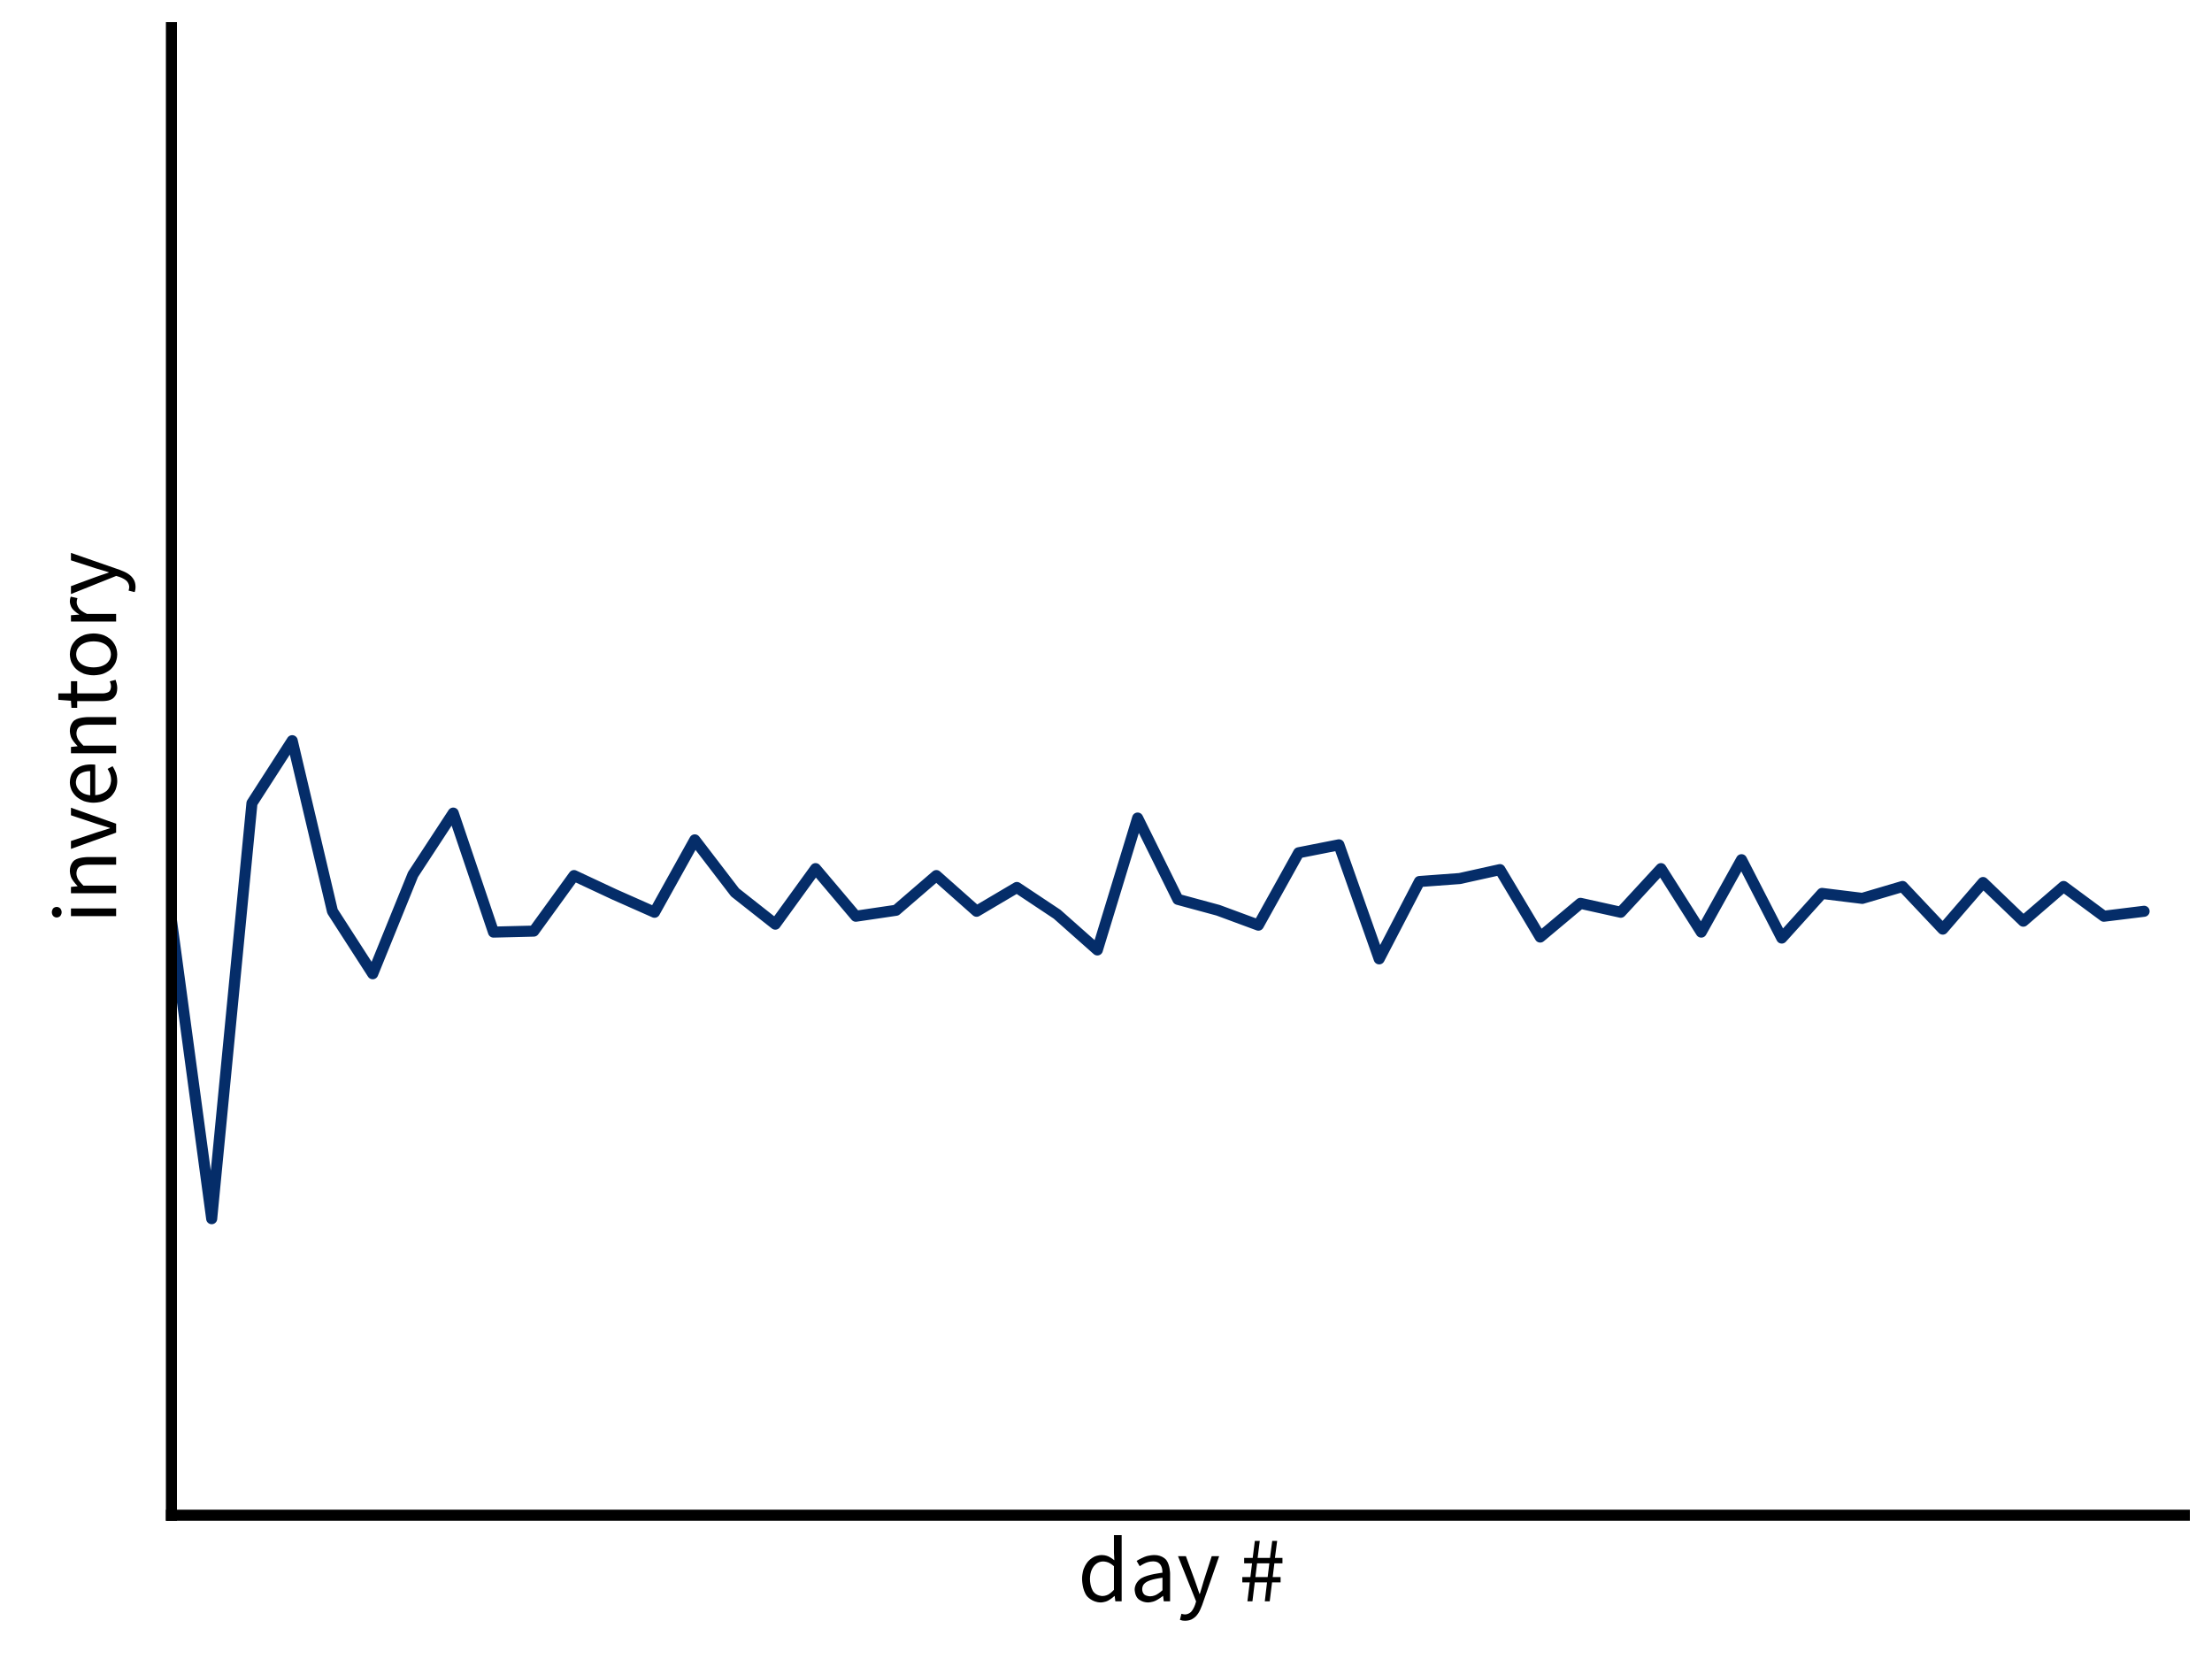
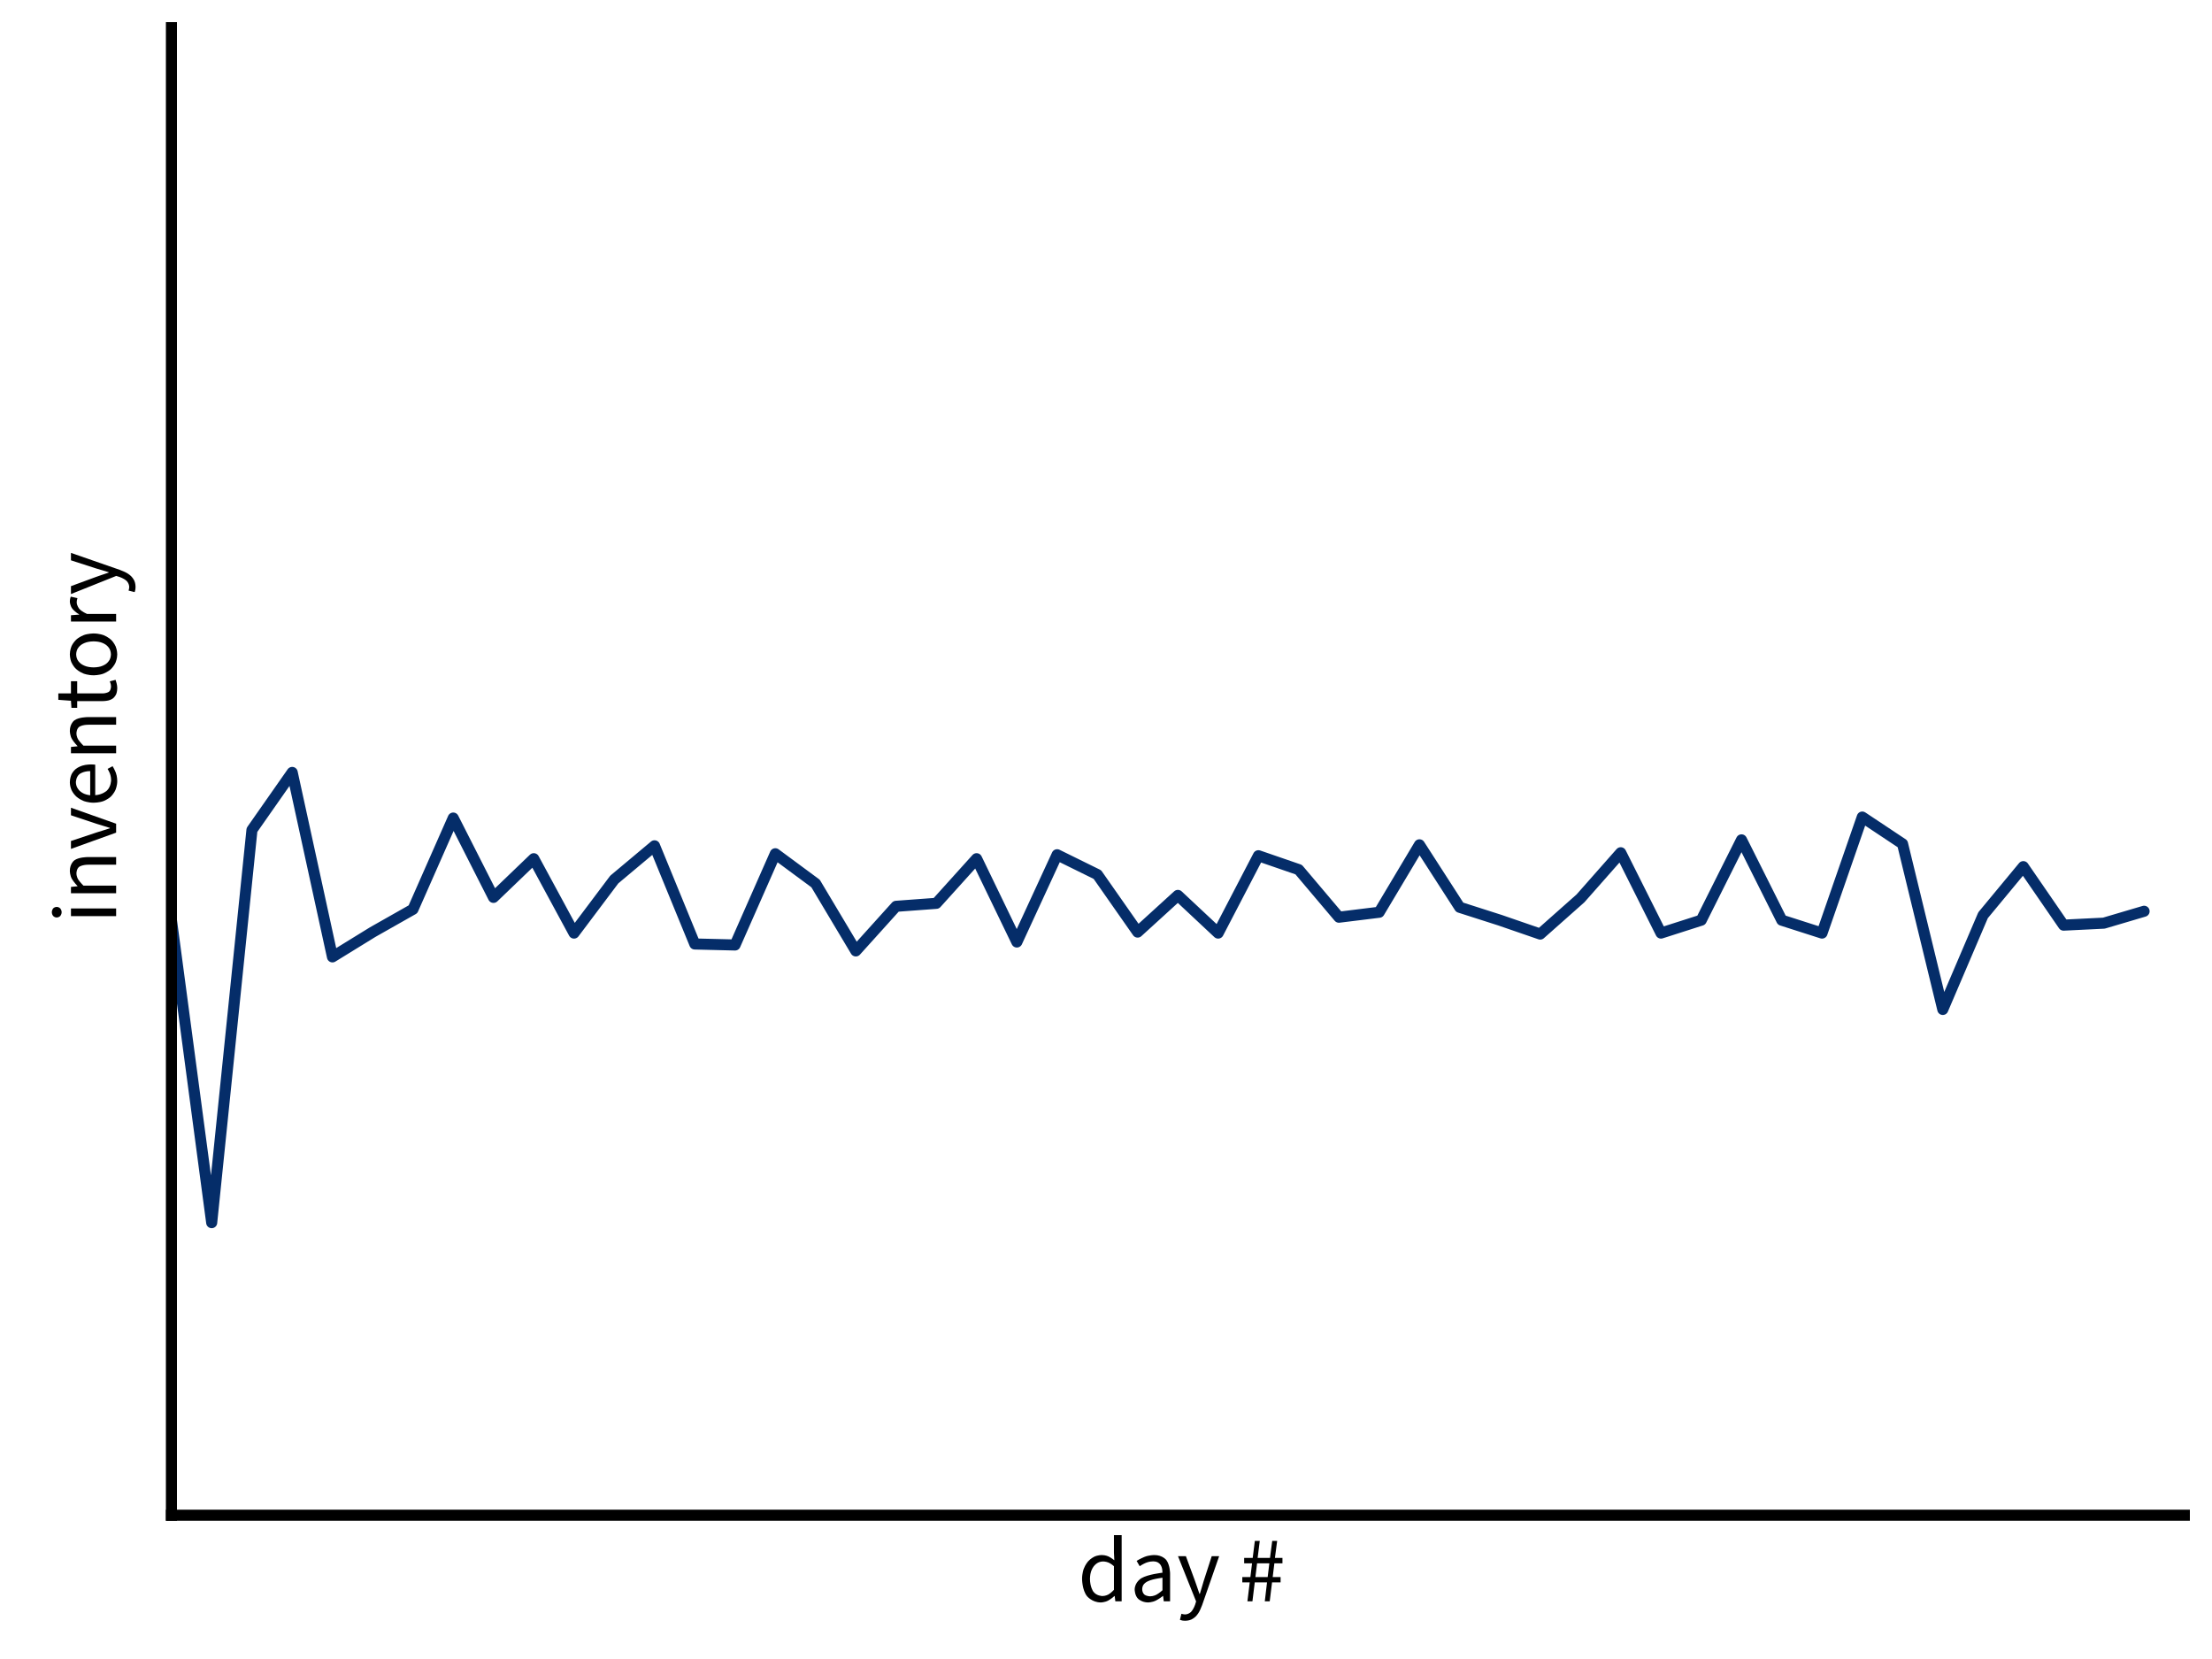
<svg xmlns="http://www.w3.org/2000/svg" height="600" stroke-opacity="1" viewBox="0.0 0.0 800.0 600.0" font-size="1" width="800" stroke="rgb(0,0,0)" version="1.1">
  <defs />
  <g stroke-linejoin="bevel" stroke-opacity="0.0" fill-opacity="0.0" stroke="rgb(0,0,0)" stroke-width="0.0" fill="rgb(0,0,0)" stroke-linecap="butt" stroke-miterlimit="10.0">
    <path d="M 0,0 v 600 h 800 v -600 Z" />
  </g>
  <g stroke-linejoin="round" stroke-opacity="1.0" fill-opacity="0.0" stroke="rgb(5,45,105)" stroke-width="4" fill="rgb(0,0,0)" stroke-linecap="round" stroke-miterlimit="10.0">
    <defs>
      <clipPath id="myClip1">
        <path d="M 62,10 v 538 h 728 v -538 Z" />
      </clipPath>
    </defs>
    <g clip-path="url(#myClip1)">
-       <path d="M 62,332.8 l 14.56,107.959 l 14.56,-150.281 l 14.56,-22.596 l 14.56,61.691 l 14.56,22.596 l 14.56,-35.867 l 14.56,-22.237 l 14.56,43.04 l 14.56,-0.359 l 14.56,-20.085 l 14.56,6.815 l 14.56,6.456 l 14.56,-26.183 l 14.56,19.009 l 14.56,11.477 l 14.56,-20.085 l 14.56,17.216 l 14.56,-2.152 l 14.56,-12.553 l 14.56,12.912 l 14.56,-8.608 l 14.56,9.684 l 14.56,12.912 l 14.56,-47.703 l 14.56,29.411 l 14.56,3.945 l 14.56,5.38 l 14.56,-26.183 l 14.56,-2.869 l 14.56,41.247 l 14.56,-27.976 l 14.56,-1.076 l 14.56,-3.228 l 14.56,24.389 l 14.56,-12.195 l 14.56,3.228 l 14.56,-15.781 l 14.56,22.955 l 14.56,-26.183 l 14.56,28.335 l 14.56,-16.14 l 14.56,1.793 l 14.56,-4.304 l 14.56,15.423 l 14.56,-16.857 l 14.56,13.988 l 14.56,-12.553 l 14.56,10.76 l 14.56,-1.793 " />
+       <path d="M 62,332.8 l 14.56,109.393 l 14.56,-142.032 l 14.56,-20.803 l 14.56,66.712 l 14.56,-8.967 l 14.56,-8.249 l 14.56,-32.997 l 14.56,28.693 l 14.56,-13.988 l 14.56,26.9 l 14.56,-19.368 l 14.56,-12.195 l 14.56,35.508 l 14.56,0.359 l 14.56,-32.997 l 14.56,10.76 l 14.56,24.389 l 14.56,-16.14 l 14.56,-1.076 l 14.56,-16.14 l 14.56,30.128 l 14.56,-31.563 l 14.56,7.173 l 14.56,20.803 l 14.56,-13.271 l 14.56,13.629 l 14.56,-27.976 l 14.56,5.021 l 14.56,17.216 l 14.56,-1.793 l 14.56,-24.389 l 14.56,22.596 l 14.56,4.663 l 14.56,5.021 l 14.56,-12.912 l 14.56,-16.499 l 14.56,29.052 l 14.56,-4.663 l 14.56,-29.052 l 14.56,29.052 l 14.56,4.663 l 14.56,-41.964 l 14.56,9.684 l 14.56,59.897 l 14.56,-34.073 l 14.56,-17.575 l 14.56,21.161 l 14.56,-0.717 l 14.56,-4.304 " />
    </g>
  </g>
  <g stroke-linejoin="bevel" stroke-opacity="0.0" fill-opacity="1.0" stroke="rgb(0,0,0)" stroke-width="0.0" fill="rgb(0,0,0)" stroke-linecap="butt" stroke-miterlimit="10.0">
    <path d="M 42,334.076 ZM 22.302,329.908 c 0,0.807 -0.504,1.361 -0.504 1.361c -0.504,0.555 -1.277,0.555 -1.277 0.555c -0.807,0 -1.294,-0.555 -1.294 -0.555c -0.487,-0.555 -0.487,-1.361 -0.487 -1.361c -0,-0.807 0.487,-1.361 0.487 -1.361c 0.487,-0.555 1.294,-0.555 1.294 -0.555c 0.773,-0 1.277,0.555 1.277 0.555c 0.504,0.555 0.504,1.361 0.504 1.361ZM 22.302,329.908 ZM 25.664,331.319 l -0,-2.756 l 16.336,-0 l 0,2.756 l -16.336,0 ZM 42,325.807 ZM 25.664,323.05 l -0,-2.286 l 2.353,-0.235 l -0,-0.101 c -1.177,-1.177 -1.966,-2.471 -1.966 -2.471c -0.79,-1.294 -0.79,-3.008 -0.79 -3.008c -0,-2.588 1.613,-3.781 1.613 -3.781c 1.613,-1.193 4.773,-1.193 4.773 -1.193l 10.353,-0 l 0,2.756 l -9.983,0 c -2.319,0 -3.345,0.74 -3.345 0.74c -1.025,0.74 -1.025,2.353 -1.025 2.353c 0,1.277 0.639,2.252 0.639 2.252c 0.639,0.975 1.882,2.219 1.882 2.219l 11.832,-0 l 0,2.756 l -16.336,0 ZM 42,307.42 ZM 25.664,307.017 l -0,-2.857 l 9.277,-3.092 c 1.21,-0.37 2.42,-0.756 2.42 -0.756c 1.21,-0.387 2.387,-0.756 2.387 -0.756l -0,-0.135 c -1.177,-0.37 -2.387,-0.74 -2.387 -0.74l -2.42,-0.74 l -9.277,-3.092 l -0,-2.723 l 16.336,5.782 l 0,3.227 ZM 42,291.857 ZM 33.865,290.311 c -2.017,0 -3.613,-0.622 -3.613 -0.622c -1.597,-0.622 -2.706,-1.647 -2.706 -1.647c -1.109,-1.025 -1.698,-2.336 -1.698 -2.336c -0.588,-1.311 -0.588,-2.723 -0.588 -2.723c -0,-1.546 0.538,-2.773 0.538 -2.773c 0.538,-1.227 1.546,-2.05 1.546 -2.05c 1.008,-0.824 2.42,-1.26 2.42 -1.26c 1.412,-0.437 3.16,-0.437 3.16 -0.437c 0.908,-0 1.513,0.101 1.513 0.101l 0,11.025 c 2.655,-0.168 4.202,-1.63 4.202 -1.63c 1.546,-1.462 1.546,-3.815 1.546 -3.815c -0,-1.177 -0.353,-2.168 -0.353 -2.168c -0.353,-0.992 -0.924,-1.899 -0.924 -1.899l 1.815,-0.975 c 0.672,1.076 1.177,2.387 1.177 2.387c 0.504,1.311 0.504,2.992 0.504 2.992c 0,1.647 -0.588,3.076 -0.588 3.076c -0.588,1.429 -1.681,2.487 -1.681 2.487c -1.092,1.059 -2.672,1.664 -2.672 1.664c -1.58,0.605 -3.597,0.605 -3.597 0.605ZM 33.865,290.311 ZM 32.622,278.882 c -2.521,0 -3.849,1.059 -3.849 1.059c -1.328,1.059 -1.328,2.975 -1.328 2.975c 0,0.874 0.353,1.664 0.353 1.664c 0.353,0.79 1.008,1.429 1.008 1.429c 0.655,0.639 1.613,1.059 1.613 1.059c 0.958,0.42 2.202,0.555 2.202 0.555l -0,-8.739 ZM 42,275.185 ZM 25.664,272.429 l -0,-2.286 l 2.353,-0.235 l -0,-0.101 c -1.177,-1.177 -1.966,-2.471 -1.966 -2.471c -0.79,-1.294 -0.79,-3.008 -0.79 -3.008c -0,-2.588 1.613,-3.781 1.613 -3.781c 1.613,-1.193 4.773,-1.193 4.773 -1.193l 10.353,-0 l 0,2.756 l -9.983,0 c -2.319,0 -3.345,0.74 -3.345 0.74c -1.025,0.74 -1.025,2.353 -1.025 2.353c 0,1.277 0.639,2.252 0.639 2.252c 0.639,0.975 1.882,2.219 1.882 2.219l 11.832,-0 l 0,2.756 l -16.336,0 ZM 42,256.798 ZM 27.916,253.571 l 0,2.42 l -2.084,0 l -0.168,-2.555 l -4.571,-0.336 l -0,-2.319 l 4.571,-0 l -0,-4.403 l 2.252,-0 l 0,4.403 l 9.076,-0 c 1.513,-0 2.336,-0.555 2.336 -0.555c 0.824,-0.555 0.824,-1.966 0.824 -1.966c -0,-0.437 -0.135,-0.941 -0.135 -0.941c -0.135,-0.504 -0.302,-0.908 -0.302 -0.908l 2.084,-0.538 c 0.235,0.672 0.42,1.462 0.42 1.462c 0.185,0.79 0.185,1.563 0.185 1.563c 0,1.311 -0.403,2.202 -0.403 2.202c -0.403,0.891 -1.109,1.445 -1.109 1.445c -0.706,0.555 -1.714,0.79 -1.714 0.79c -1.008,0.235 -2.219,0.235 -2.219 0.235l -9.042,0 ZM 42,245.773 ZM 33.865,244.227 c -2.05,0 -3.647,-0.622 -3.647 -0.622c -1.597,-0.622 -2.706,-1.664 -2.706 -1.664c -1.109,-1.042 -1.681,-2.403 -1.681 -2.403c -0.571,-1.361 -0.571,-2.874 -0.571 -2.874c -0,-1.513 0.571,-2.874 0.571 -2.874c 0.571,-1.361 1.681,-2.403 1.681 -2.403c 1.109,-1.042 2.706,-1.664 2.706 -1.664c 1.597,-0.622 3.647,-0.622 3.647 -0.622c 2.017,-0 3.613,0.622 3.613 0.622c 1.597,0.622 2.689,1.664 2.689 1.664c 1.092,1.042 1.664,2.403 1.664 2.403c 0.571,1.361 0.571,2.874 0.571 2.874c 0,1.513 -0.571,2.874 -0.571 2.874c -0.571,1.361 -1.664,2.403 -1.664 2.403c -1.092,1.042 -2.689,1.664 -2.689 1.664c -1.597,0.622 -3.613,0.622 -3.613 0.622ZM 33.865,244.227 ZM 33.865,241.37 c 1.412,-0 2.555,-0.336 2.555 -0.336c 1.143,-0.336 1.966,-0.958 1.966 -0.958c 0.824,-0.622 1.277,-1.496 1.277 -1.496c 0.454,-0.874 0.454,-1.916 0.454 -1.916c -0,-1.042 -0.454,-1.916 -0.454 -1.916c -0.454,-0.874 -1.277,-1.496 -1.277 -1.496c -0.824,-0.622 -1.966,-0.958 -1.966 -0.958c -1.143,-0.336 -2.555,-0.336 -2.555 -0.336c -1.412,0 -2.571,0.336 -2.571 0.336c -1.16,0.336 -2,0.958 -2 0.958c -0.84,0.622 -1.294,1.496 -1.294 1.496c -0.454,0.874 -0.454,1.916 -0.454 1.916c 0,1.042 0.454,1.916 0.454 1.916c 0.454,0.874 1.294,1.496 1.294 1.496c 0.84,0.622 2,0.958 2 0.958c 1.16,0.336 2.571,0.336 2.571 0.336ZM 42,227.555 ZM 25.664,224.798 l -0,-2.286 l 2.958,-0.235 l -0,-0.101 c -1.546,-0.84 -2.454,-2.034 -2.454 -2.034c -0.908,-1.193 -0.908,-2.605 -0.908 -2.605c -0,-0.975 0.336,-1.748 0.336 -1.748l 2.42,0.538 c -0.135,0.403 -0.202,0.74 -0.202 0.74c -0.067,0.336 -0.067,0.84 -0.067 0.84c 0,1.042 0.84,2.168 0.84 2.168c 0.84,1.126 2.924,1.966 2.924 1.966l 10.487,-0 l 0,2.756 l -16.336,0 ZM 42,215.252 ZM 46.504,213.605 l 0.151,-0.605 c 0,0 0.084,-0.639 0.084 -0.639c -0,-1.412 -0.992,-2.303 -0.992 -2.303c -0.992,-0.891 -2.504,-1.395 -2.504 -1.395l -1.21,-0.37 l -16.37,6.555 l -0,-2.857 l 9.042,-3.328 c 1.076,-0.37 2.269,-0.79 2.269 -0.79c 1.193,-0.42 2.336,-0.79 2.336 -0.79l -0,-0.135 c -1.109,-0.37 -2.319,-0.706 -2.319 -0.706c -1.21,-0.336 -2.286,-0.672 -2.286 -0.672l -9.042,-2.924 l -0,-2.689 l 17.681,6.151 c 1.21,0.437 2.252,0.975 2.252 0.975c 1.042,0.538 1.798,1.277 1.798 1.277c 0.756,0.74 1.193,1.681 1.193 1.681c 0.437,0.941 0.437,2.185 0.437 2.185c 0,0.571 -0.084,1.042 -0.084 1.042c -0.084,0.471 -0.252,0.874 -0.252 0.874l -2.185,-0.538 h 0 Z" />
  </g>
  <g stroke-linejoin="miter" stroke-opacity="1.0" fill-opacity="0.0" stroke="rgb(0,0,0)" stroke-width="4" fill="rgb(0,0,0)" stroke-linecap="square" stroke-miterlimit="10.0">
    <path d="M 62,548 v -538 " />
  </g>
  <g stroke-linejoin="miter" stroke-opacity="1.0" fill-opacity="0.0" stroke="rgb(0,0,0)" stroke-width="4" fill="rgb(0,0,0)" stroke-linecap="square" stroke-miterlimit="10.0">
    <path d="M 62,548 h 728 " />
  </g>
  <g stroke-linejoin="bevel" stroke-opacity="0.0" fill-opacity="1.0" stroke="rgb(0,0,0)" stroke-width="0.0" fill="rgb(0,0,0)" stroke-linecap="butt" stroke-miterlimit="10.0">
    <path d="M 389.765,579.143 ZM 391.344,571.008 c 0,-1.983 0.588,-3.58 0.588 -3.58c 0.588,-1.597 1.563,-2.706 1.563 -2.706c 0.975,-1.109 2.252,-1.714 2.252 -1.714c 1.277,-0.605 2.689,-0.605 2.689 -0.605c 1.412,0 2.454,0.504 2.454 0.504c 1.042,0.504 2.118,1.378 2.118 1.378l -0.135,-2.79 v -6.286 h 2.79 v 23.933 h -2.286 l -0.235,-1.916 h -0.101 c -0.975,0.941 -2.235,1.63 -2.235 1.63c -1.26,0.689 -2.706,0.689 -2.706 0.689c -3.092,-0 -4.924,-2.219 -4.924 -2.219c -1.832,-2.219 -1.832,-6.319 -1.832 -6.319ZM 391.344,571.008 ZM 394.202,570.975 c 0,2.958 1.177,4.605 1.177 4.605c 1.177,1.647 3.328,1.647 3.328 1.647c 1.143,0 2.151,-0.555 2.151 -0.555c 1.008,-0.555 2.017,-1.698 2.017 -1.698v -8.538 c -1.042,-0.941 -2,-1.328 -2 -1.328c -0.958,-0.387 -1.966,-0.387 -1.966 -0.387c -0.975,-0 -1.832,0.454 -1.832 0.454c -0.857,0.454 -1.496,1.277 -1.496 1.277c -0.639,0.824 -1.008,1.966 -1.008 1.966c -0.37,1.143 -0.37,2.555 -0.37 2.555ZM 408.42,579.143 ZM 410.37,574.908 c 0,-2.689 2.403,-4.118 2.403 -4.118c 2.403,-1.429 7.647,-2 7.647 -2c 0,-0.773 -0.151,-1.513 -0.151 -1.513c -0.151,-0.74 -0.538,-1.311 -0.538 -1.311c -0.387,-0.571 -1.025,-0.924 -1.025 -0.924c -0.639,-0.353 -1.647,-0.353 -1.647 -0.353c -1.445,-0 -2.672,0.538 -2.672 0.538c -1.227,0.538 -2.202,1.21 -2.202 1.21l -1.109,-1.916 c 1.143,-0.74 2.79,-1.429 2.79 -1.429c 1.647,-0.689 3.63,-0.689 3.63 -0.689c 2.992,0 4.336,1.832 4.336 1.832c 1.345,1.832 1.345,4.891 1.345 4.891v 10.017 h -2.286 l -0.235,-1.95 h -0.067 c -1.177,0.975 -2.538,1.664 -2.538 1.664c -1.361,0.689 -2.874,0.689 -2.874 0.689c -2.084,-0 -3.445,-1.21 -3.445 -1.21c -1.361,-1.21 -1.361,-3.429 -1.361 -3.429ZM 410.37,574.908 ZM 413.092,574.706 c 0,1.412 0.824,2.017 0.824 2.017c 0.824,0.605 2.034,0.605 2.034 0.605c 1.177,0 2.235,-0.555 2.235 -0.555c 1.059,-0.555 2.235,-1.63 2.235 -1.63v -4.538 c -2.05,0.269 -3.462,0.639 -3.462 0.639c -1.412,0.37 -2.269,0.874 -2.269 0.874c -0.857,0.504 -1.227,1.16 -1.227 1.16c -0.37,0.655 -0.37,1.429 -0.37 1.429ZM 425.63,579.143 ZM 427.277,583.647 l 0.605,0.151 c 0,0 0.639,0.084 0.639 0.084c 1.412,0 2.303,-0.992 2.303 -0.992c 0.891,-0.992 1.395,-2.504 1.395 -2.504l 0.37,-1.21 l -6.555,-16.37 h 2.857 l 3.328,9.042 c 0.37,1.076 0.79,2.269 0.79 2.269c 0.42,1.193 0.79,2.336 0.79 2.336h 0.135 c 0.37,-1.109 0.706,-2.319 0.706 -2.319c 0.336,-1.21 0.672,-2.286 0.672 -2.286l 2.924,-9.042 h 2.689 l -6.151,17.681 c -0.437,1.21 -0.975,2.252 -0.975 2.252c -0.538,1.042 -1.277,1.798 -1.277 1.798c -0.74,0.756 -1.681,1.193 -1.681 1.193c -0.941,0.437 -2.185,0.437 -2.185 0.437c -0.571,-0 -1.042,-0.084 -1.042 -0.084c -0.471,-0.084 -0.874,-0.252 -0.874 -0.252l 0.538,-2.185 h 0 ZM 448.118,579.143 ZM 451.983,572.286 h -2.689 v -1.916 h 2.924 l 0.605,-4.975 h -2.857 v -1.95 h 3.092 l 0.773,-6.151 h 1.782 l -0.773,6.151 h 4.471 l 0.807,-6.151 h 1.782 l -0.807,6.151 h 2.723 v 1.95 h -2.924 l -0.605,4.975 h 2.857 v 1.916 h -3.092 l -0.84,6.857 h -1.782 l 0.807,-6.857 h -4.437 l -0.84,6.857 h -1.815 ZM 451.983,572.286 ZM 458.471,570.37 l 0.605,-4.975 h -4.437 l -0.605,4.975 h 4.437 Z" />
  </g>
</svg>
